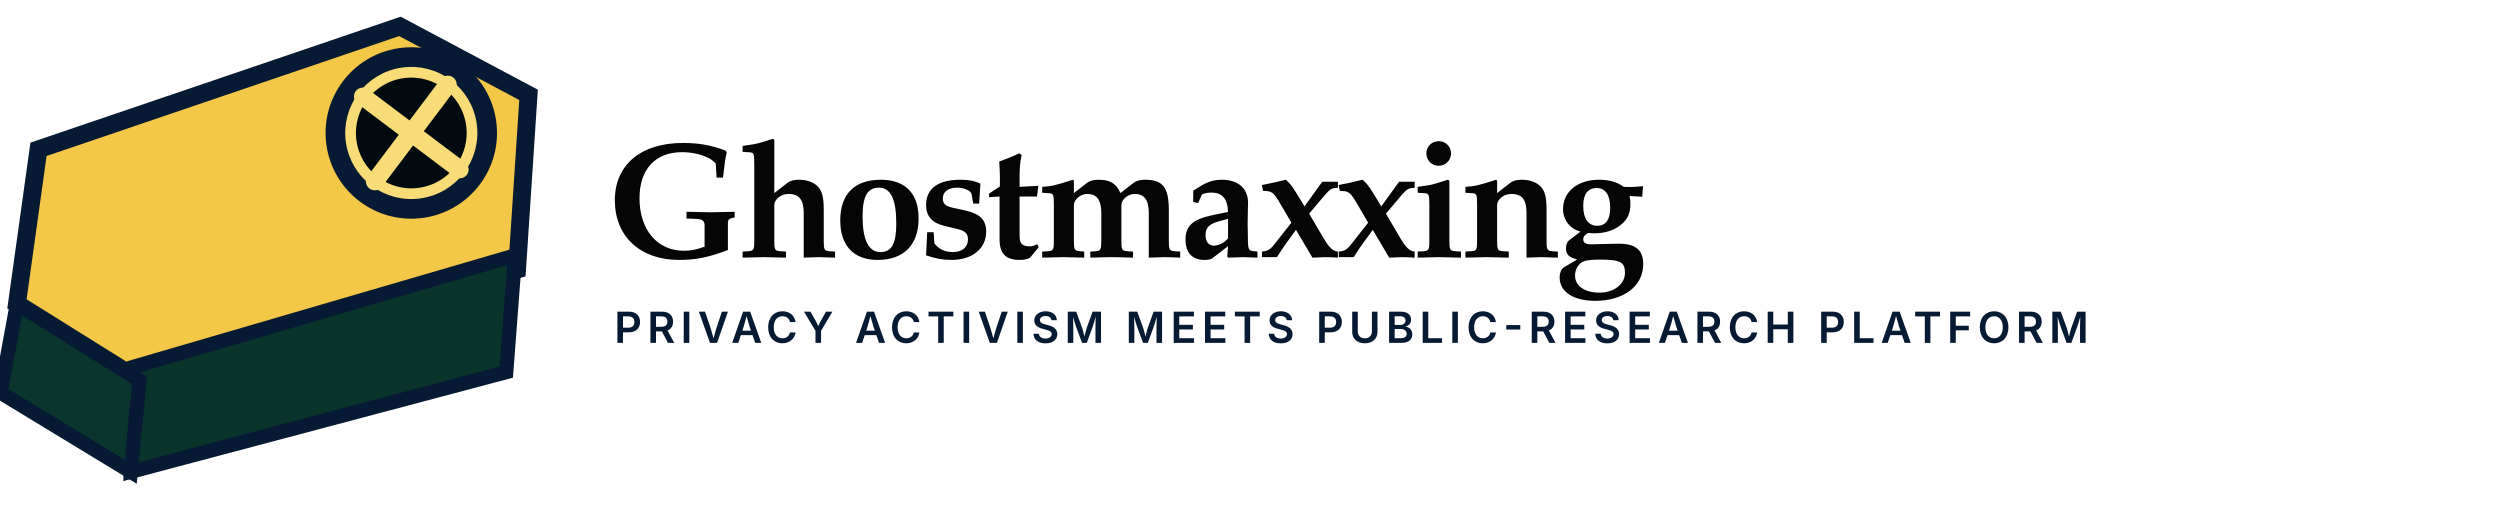
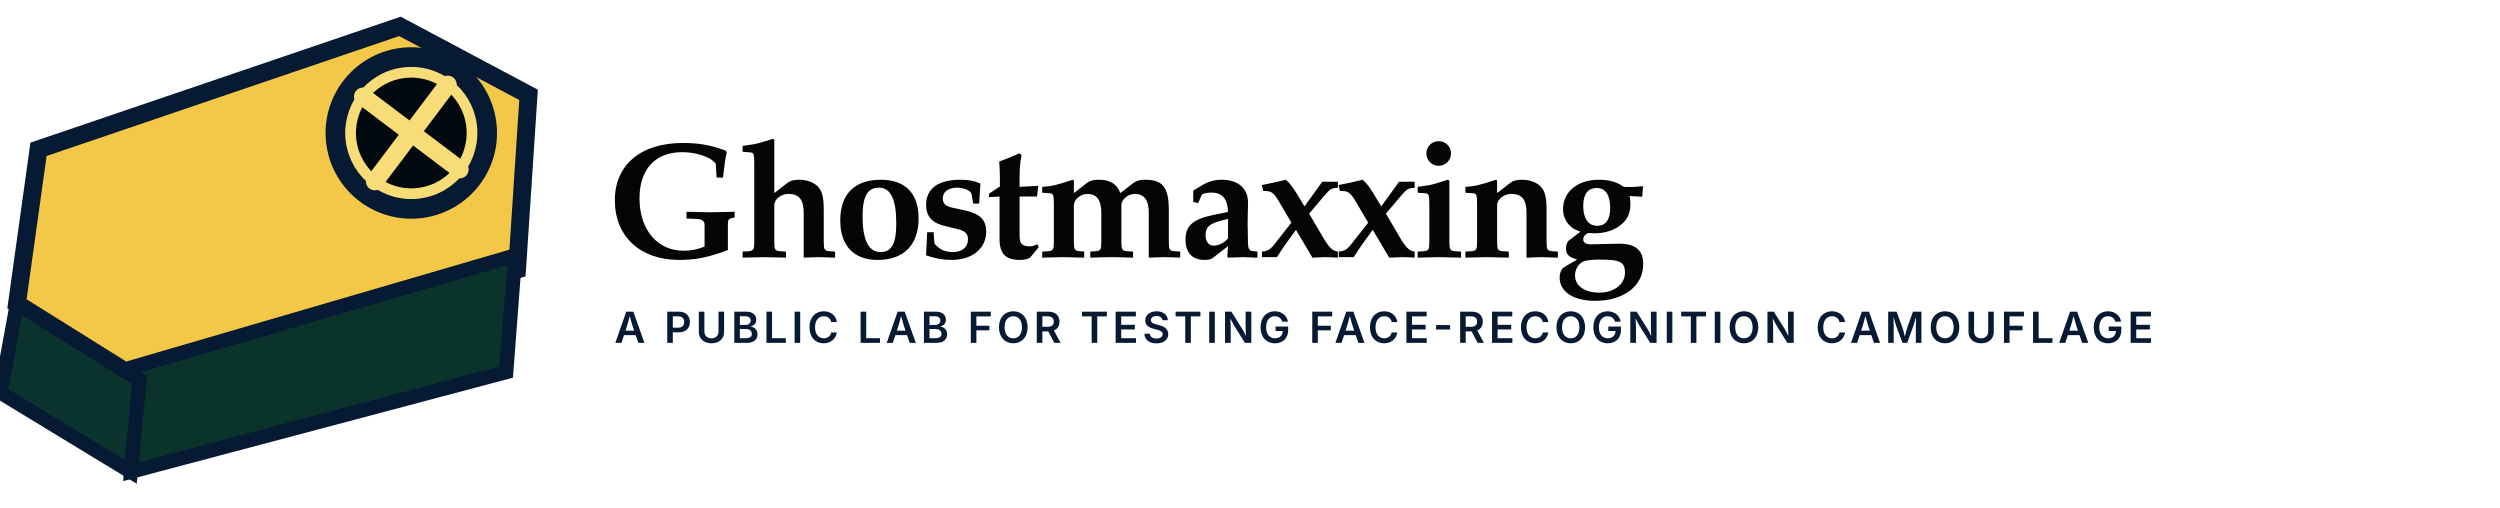
<svg xmlns="http://www.w3.org/2000/svg" viewBox="0 0 700 142" width="700" height="142" role="img" aria-labelledby="title desc">
  <g transform="translate(70 40)">
    <g transform="translate(-62 -18) rotate(-8)">
      <path d="M0 20 L105 0 L138 24 L128 72 L19 88 L-12 62 Z" fill="#f3c747" stroke="#071a33" stroke-width="5" />
      <path d="M18 84 L128 68 L121 100 L13 113 Z" fill="#0a332b" stroke="#071a33" stroke-width="4" />
      <circle cx="104" cy="30" r="24" fill="#071a33" />
      <circle cx="104" cy="30" r="17" fill="#020a10" stroke="#f7dc77" stroke-width="3" />
      <path d="M92 18 L116 42 M116 18 L92 42" stroke="#f7dc77" stroke-width="5" stroke-linecap="round" />
      <path d="M-12 62 L19 88 L13 113 L-20 86 Z" fill="#0b342e" stroke="#071a33" stroke-width="4" />
    </g>
  </g>
  <text x="170" y="72" font-family="&quot;Iowan Old Style&quot;, &quot;Palatino Linotype&quot;, &quot;Book Antiqua&quot;, Palatino, Georgia, serif" font-weight="700" font-size="46" letter-spacing="-1.5" fill="#050505">Ghostmaxxing</text>
-   <text x="172" y="96" font-family="Inter, ui-sans-serif, system-ui, sans-serif" font-weight="600" font-size="12" letter-spacing="1.5" fill="#071a33">PRIVACY ACTIVISM MEETS PUBLIC-RESEARCH PLATFORM</text>
+   <text x="172" y="96" font-family="Inter, ui-sans-serif, system-ui, sans-serif" font-weight="600" font-size="12" letter-spacing="1.1" fill="#071a33">A PUBLIC LAB FOR TESTING FACE-RECOGNITION CAMOUFLAGE</text>
</svg>
